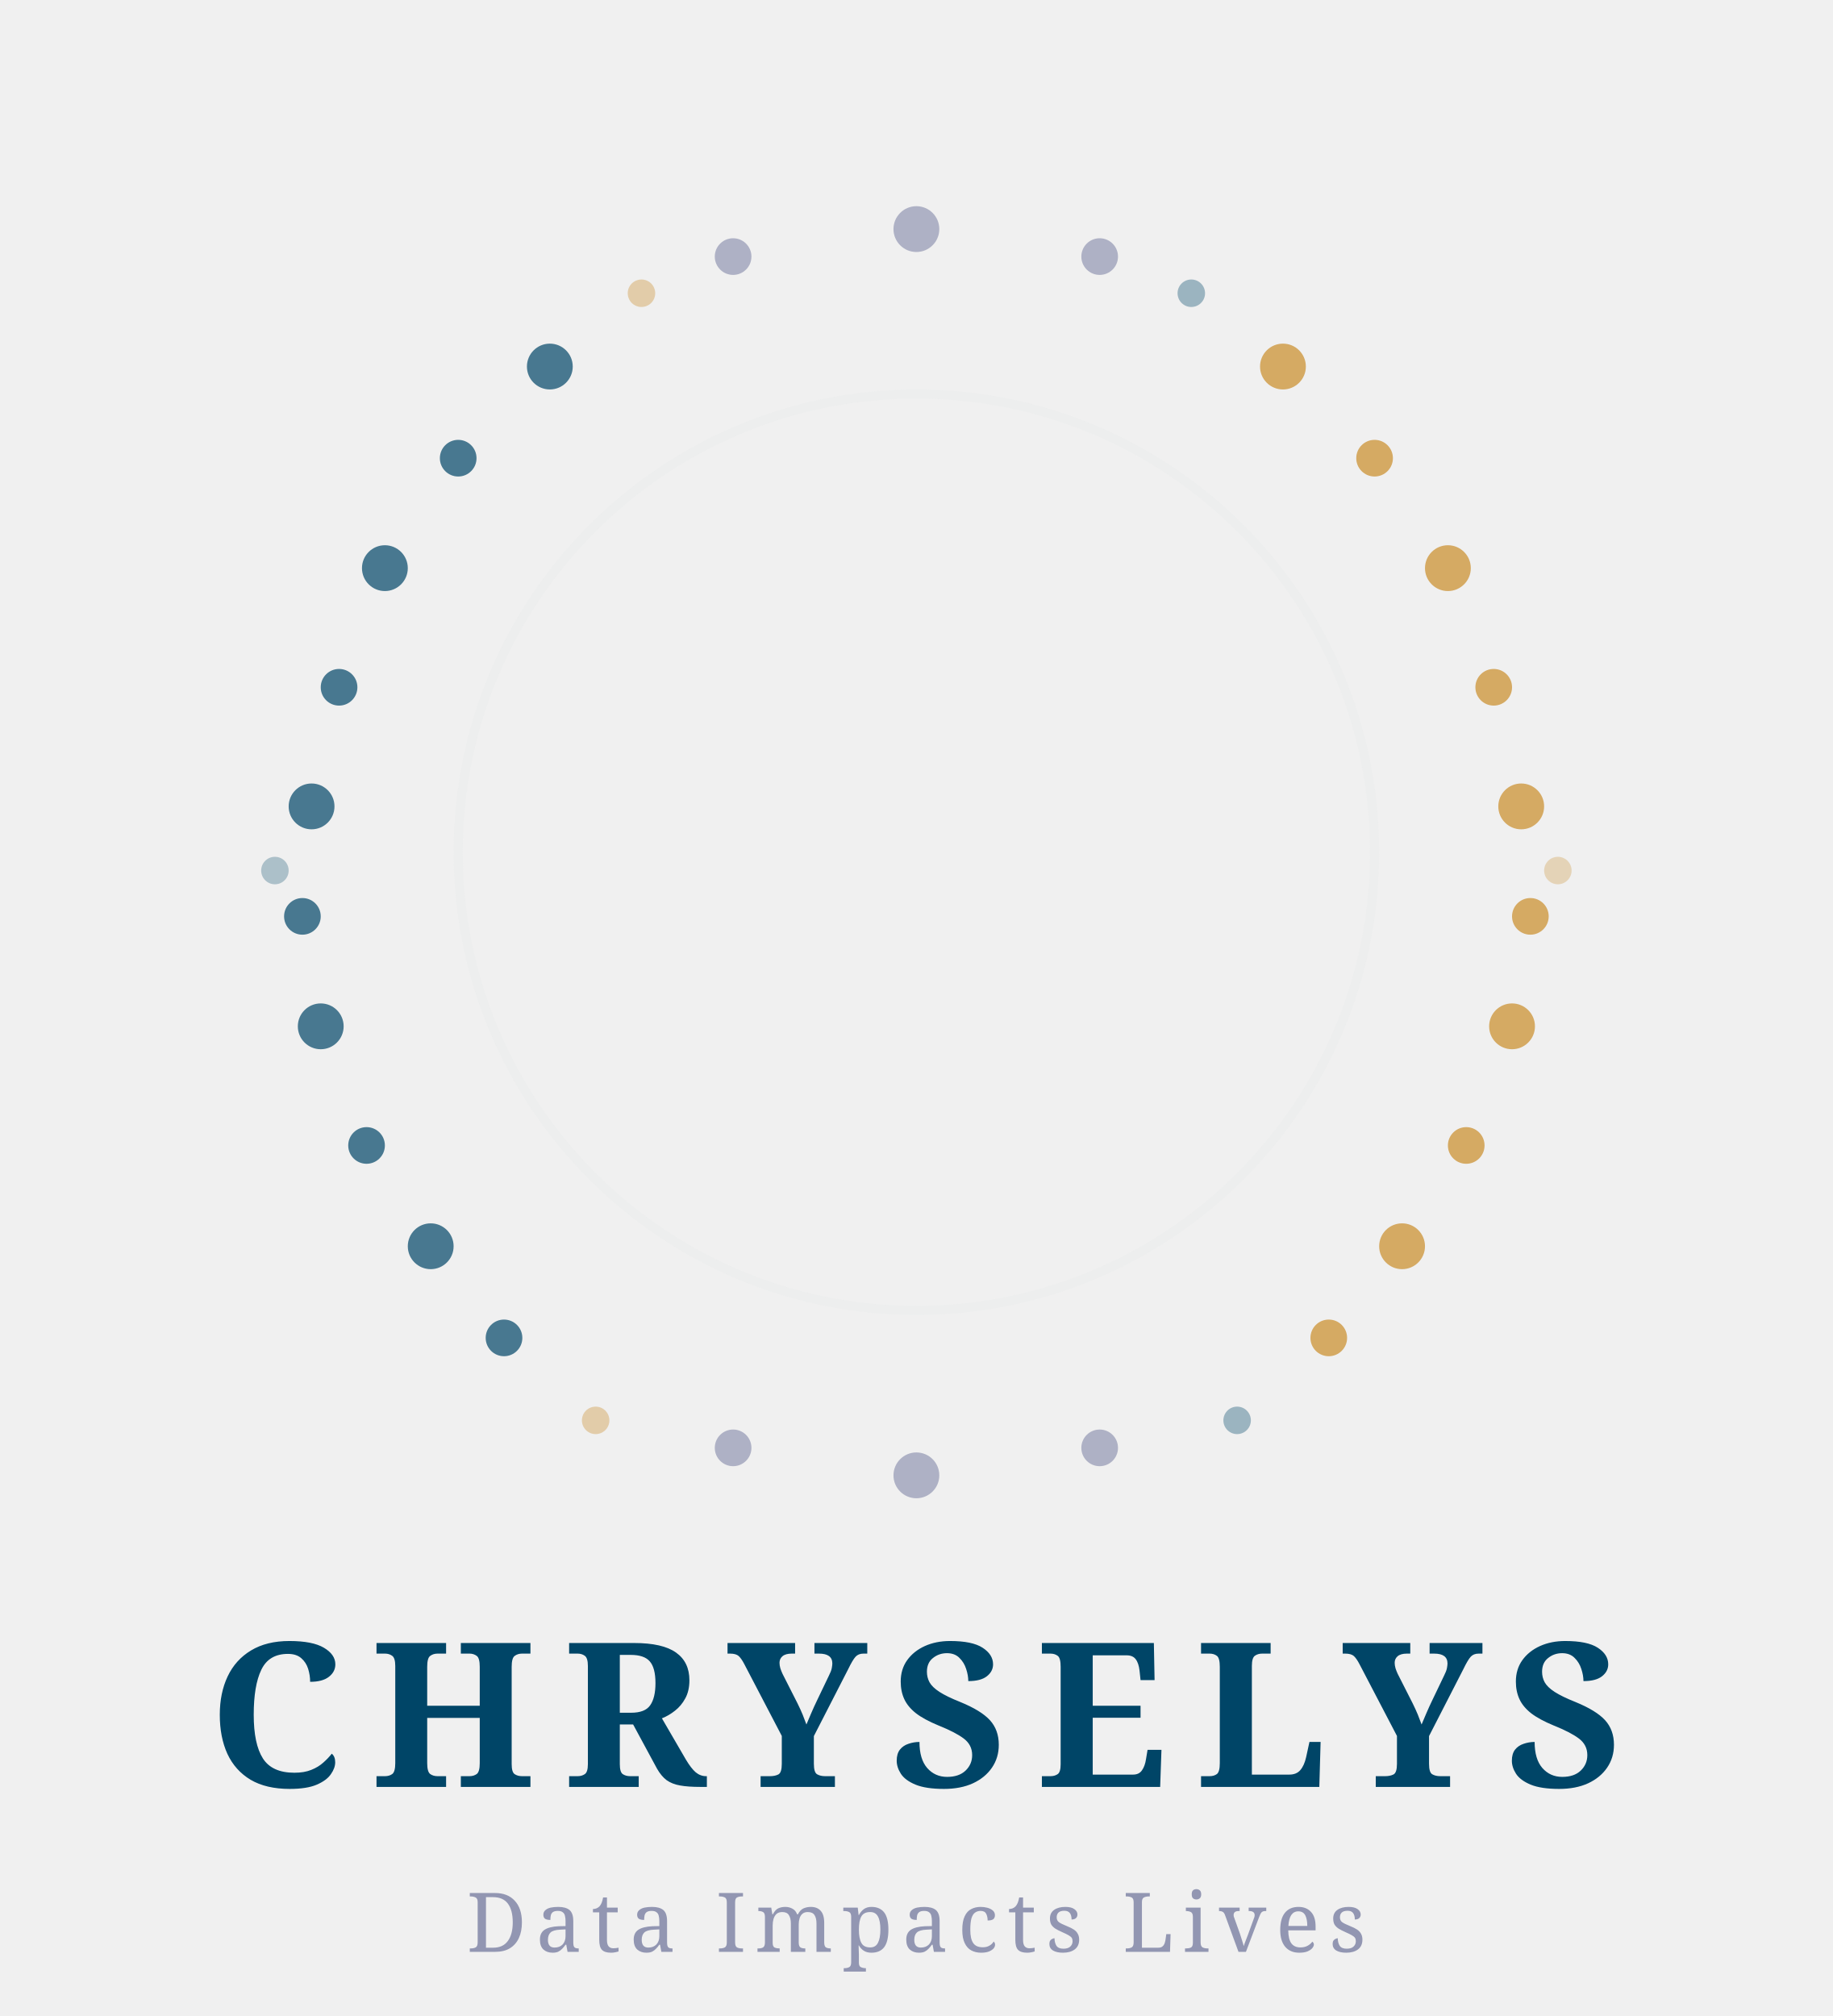
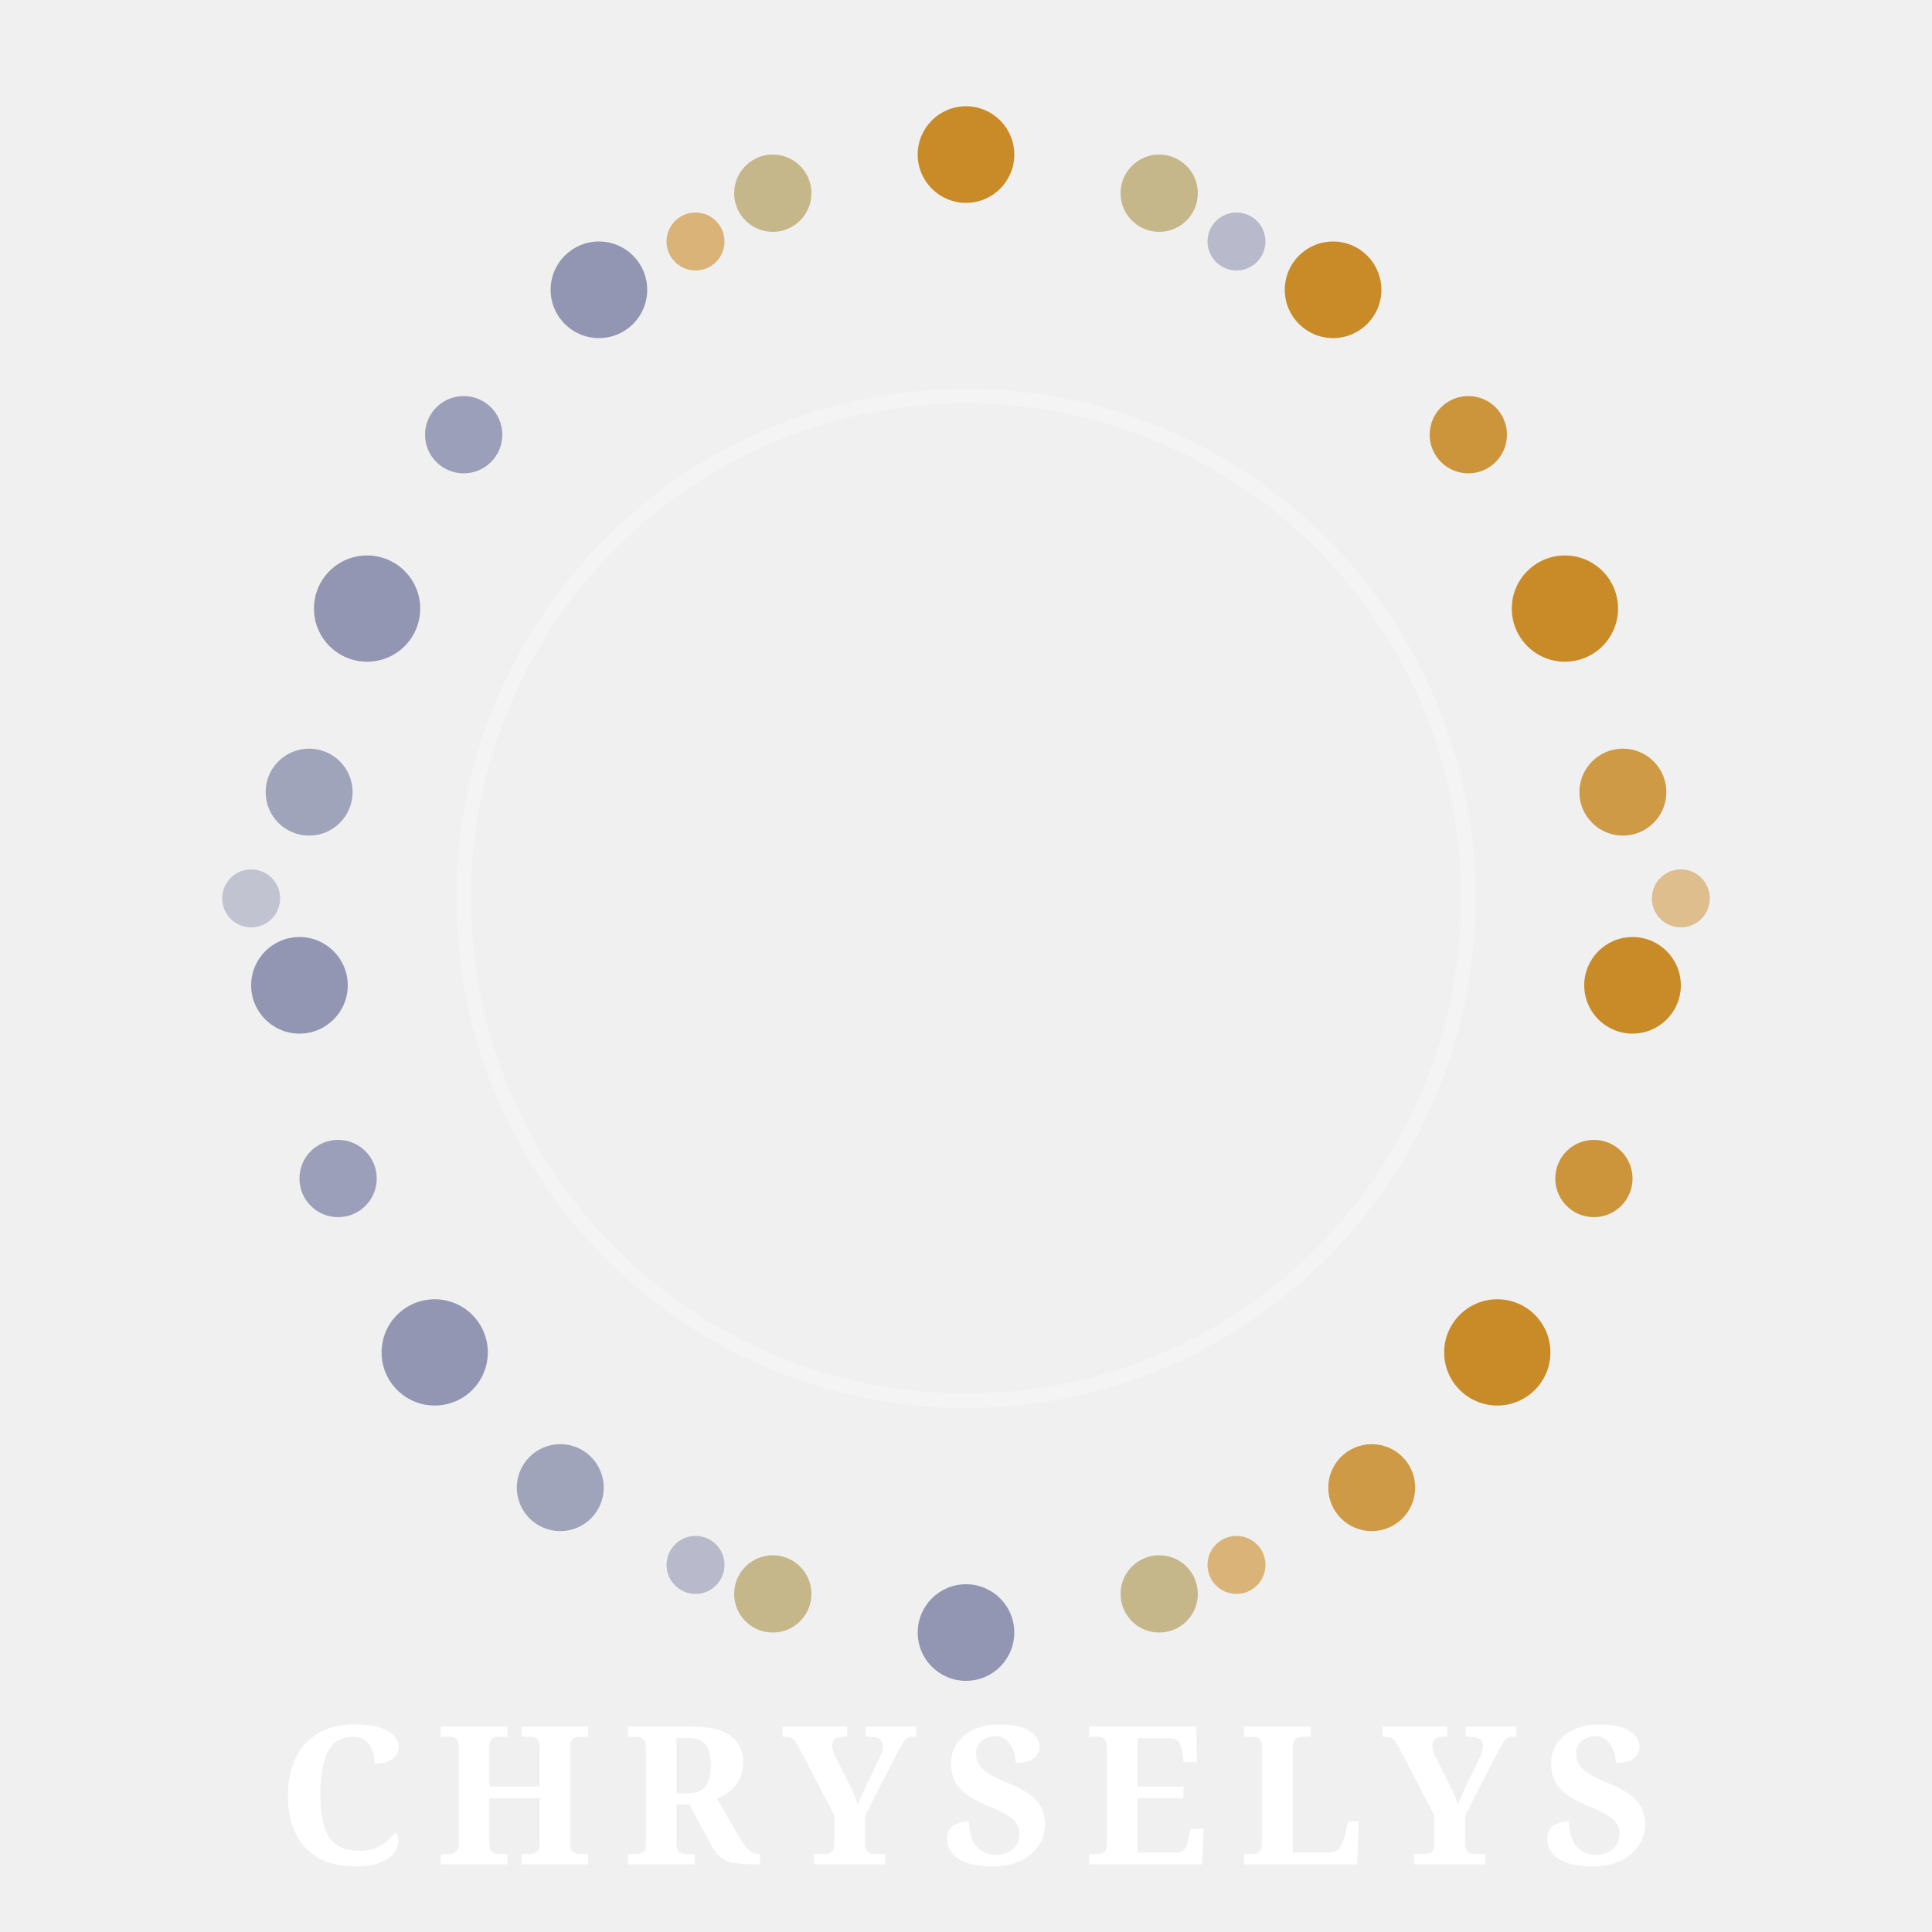
- <svg xmlns="http://www.w3.org/2000/svg" viewBox="0 0 200 220" width="200" height="220">
-   <g opacity="0.7">
-     <circle cx="140" cy="40" r="2.5" fill="#C98B27" />
-     <circle cx="150" cy="50" r="2" fill="#C98B27" />
-     <circle cx="158" cy="62" r="2.5" fill="#C98B27" />
-     <circle cx="163" cy="75" r="2" fill="#C98B27" />
-     <circle cx="166" cy="88" r="2.5" fill="#C98B27" />
-     <circle cx="167" cy="100" r="2" fill="#C98B27" />
-     <circle cx="165" cy="112" r="2.5" fill="#C98B27" />
-     <circle cx="160" cy="125" r="2" fill="#C98B27" />
-     <circle cx="153" cy="136" r="2.5" fill="#C98B27" />
-     <circle cx="145" cy="146" r="2" fill="#C98B27" />
-     <circle cx="60" cy="40" r="2.5" fill="#004567" />
-     <circle cx="50" cy="50" r="2" fill="#004567" />
-     <circle cx="42" cy="62" r="2.5" fill="#004567" />
-     <circle cx="37" cy="75" r="2" fill="#004567" />
-     <circle cx="34" cy="88" r="2.5" fill="#004567" />
-     <circle cx="33" cy="100" r="2" fill="#004567" />
-     <circle cx="35" cy="112" r="2.5" fill="#004567" />
-     <circle cx="40" cy="125" r="2" fill="#004567" />
-     <circle cx="47" cy="136" r="2.5" fill="#004567" />
-     <circle cx="55" cy="146" r="2" fill="#004567" />
-     <circle cx="80" cy="28" r="2" fill="#9296B2" />
-     <circle cx="100" cy="25" r="2.5" fill="#9296B2" />
-     <circle cx="120" cy="28" r="2" fill="#9296B2" />
-     <circle cx="80" cy="158" r="2" fill="#9296B2" />
-     <circle cx="100" cy="161" r="2.5" fill="#9296B2" />
-     <circle cx="120" cy="158" r="2" fill="#9296B2" />
-     <circle cx="70" cy="32" r="1.5" fill="#C98B27" opacity="0.5" />
-     <circle cx="130" cy="32" r="1.5" fill="#004567" opacity="0.5" />
-     <circle cx="170" cy="95" r="1.5" fill="#C98B27" opacity="0.4" />
-     <circle cx="30" cy="95" r="1.5" fill="#004567" opacity="0.4" />
-     <circle cx="65" cy="155" r="1.5" fill="#C98B27" opacity="0.5" />
-     <circle cx="135" cy="155" r="1.5" fill="#004567" opacity="0.5" />
+ <svg xmlns="http://www.w3.org/2000/svg" viewBox="0 0 200 200" width="200" height="200">
+   <g>
+     <circle cx="138" cy="30" r="5" fill="#C98B27" />
+     <circle cx="152" cy="45" r="4" fill="#C98B27" opacity="0.9" />
+     <circle cx="162" cy="63" r="5.5" fill="#C98B27" />
+     <circle cx="168" cy="82" r="4.5" fill="#C98B27" opacity="0.85" />
+     <circle cx="169" cy="102" r="5" fill="#C98B27" />
+     <circle cx="165" cy="122" r="4" fill="#C98B27" opacity="0.9" />
+     <circle cx="155" cy="140" r="5.5" fill="#C98B27" />
+     <circle cx="142" cy="154" r="4.5" fill="#C98B27" opacity="0.85" />
+     <circle cx="62" cy="30" r="5" fill="#9296B2" />
+     <circle cx="48" cy="45" r="4" fill="#9296B2" opacity="0.9" />
+     <circle cx="38" cy="63" r="5.5" fill="#9296B2" />
+     <circle cx="32" cy="82" r="4.5" fill="#9296B2" opacity="0.85" />
+     <circle cx="31" cy="102" r="5" fill="#9296B2" />
+     <circle cx="35" cy="122" r="4" fill="#9296B2" opacity="0.9" />
+     <circle cx="45" cy="140" r="5.5" fill="#9296B2" />
+     <circle cx="58" cy="154" r="4.5" fill="#9296B2" opacity="0.85" />
+     <circle cx="80" cy="20" r="4" fill="#C6B78A" />
+     <circle cx="100" cy="16" r="5" fill="#C98B27" />
+     <circle cx="120" cy="20" r="4" fill="#C6B78A" />
+     <circle cx="80" cy="165" r="4" fill="#C6B78A" />
+     <circle cx="100" cy="169" r="5" fill="#9296B2" />
+     <circle cx="120" cy="165" r="4" fill="#C6B78A" />
+     <circle cx="72" cy="25" r="3" fill="#C98B27" opacity="0.6" />
+     <circle cx="128" cy="25" r="3" fill="#9296B2" opacity="0.6" />
+     <circle cx="174" cy="93" r="3" fill="#C98B27" opacity="0.5" />
+     <circle cx="26" cy="93" r="3" fill="#9296B2" opacity="0.5" />
+     <circle cx="128" cy="162" r="3" fill="#C98B27" opacity="0.6" />
+     <circle cx="72" cy="162" r="3" fill="#9296B2" opacity="0.6" />
  </g>
-   <circle cx="100" cy="93" r="50" fill="none" stroke="#EAECEC" stroke-width="1" opacity="0.5" />
-   <text x="100" y="195" text-anchor="middle" font-family="Roboto Slab, Georgia, serif" font-weight="700" font-size="22" fill="#004567" letter-spacing="3">CHRYSELYS</text>
-   <text x="100" y="213" text-anchor="middle" font-family="Roboto Slab, Georgia, serif" font-weight="400" font-size="9" fill="#9296B2" letter-spacing="1">Data Impacts Lives</text>
+   <circle cx="100" cy="93" r="52" fill="none" stroke="white" stroke-width="1.5" opacity="0.3" />
+   <text x="100" y="193" text-anchor="middle" font-family="Roboto Slab, Georgia, serif" font-weight="700" font-size="20" fill="white" letter-spacing="3">CHRYSELYS</text>
</svg>
